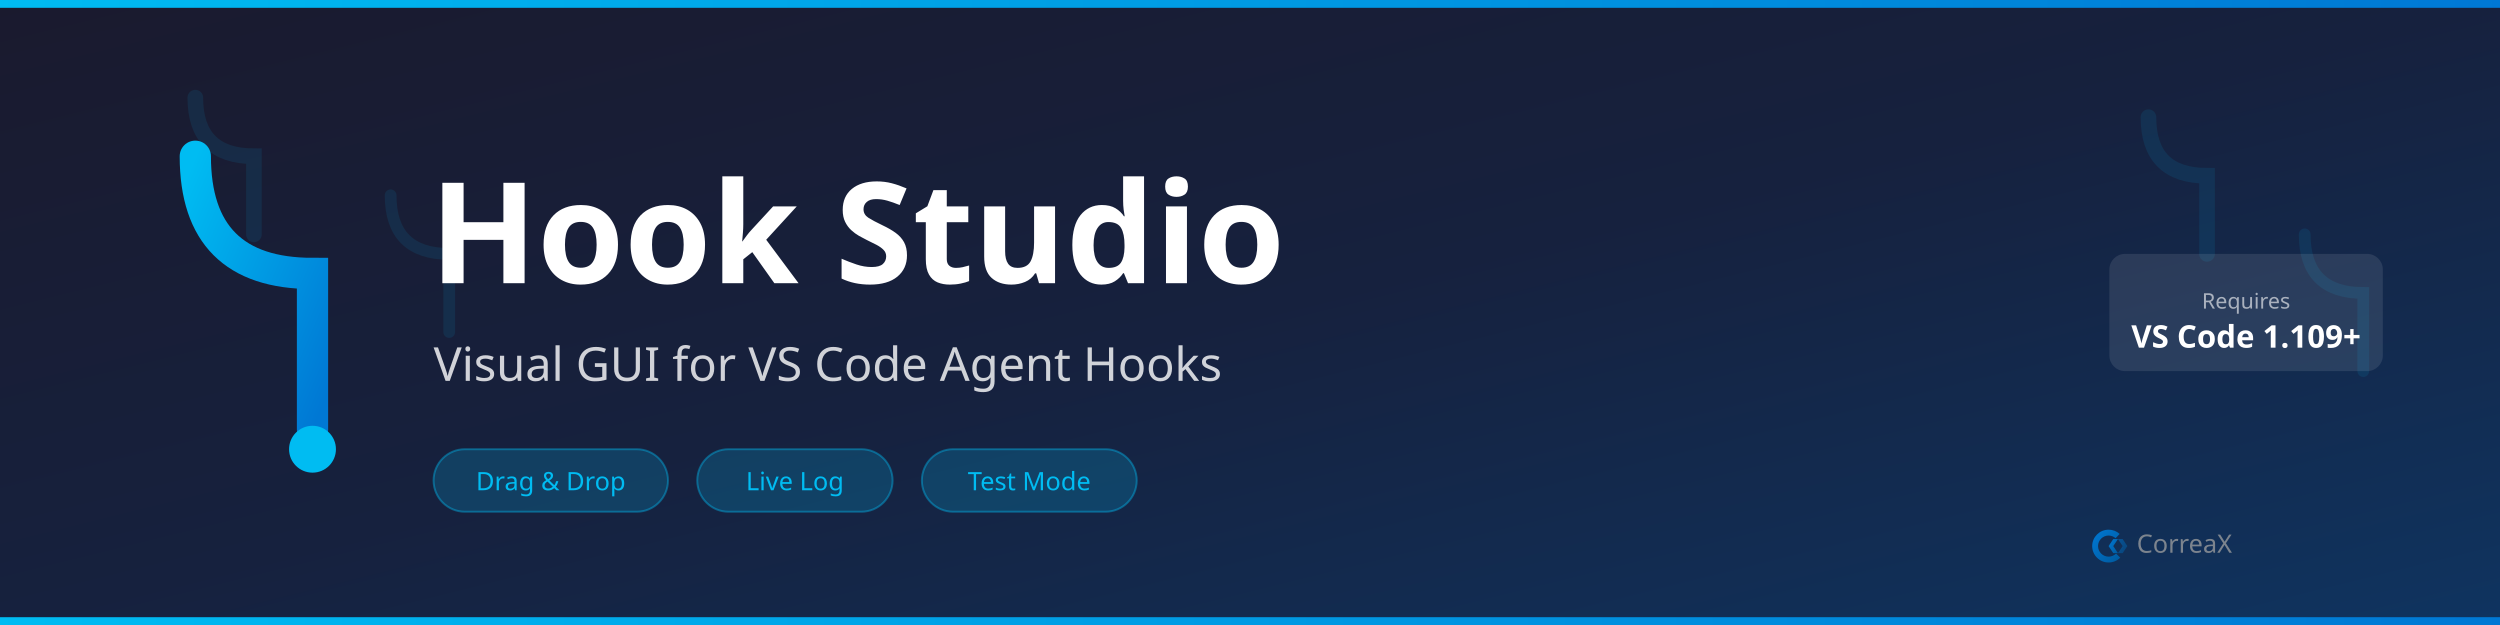
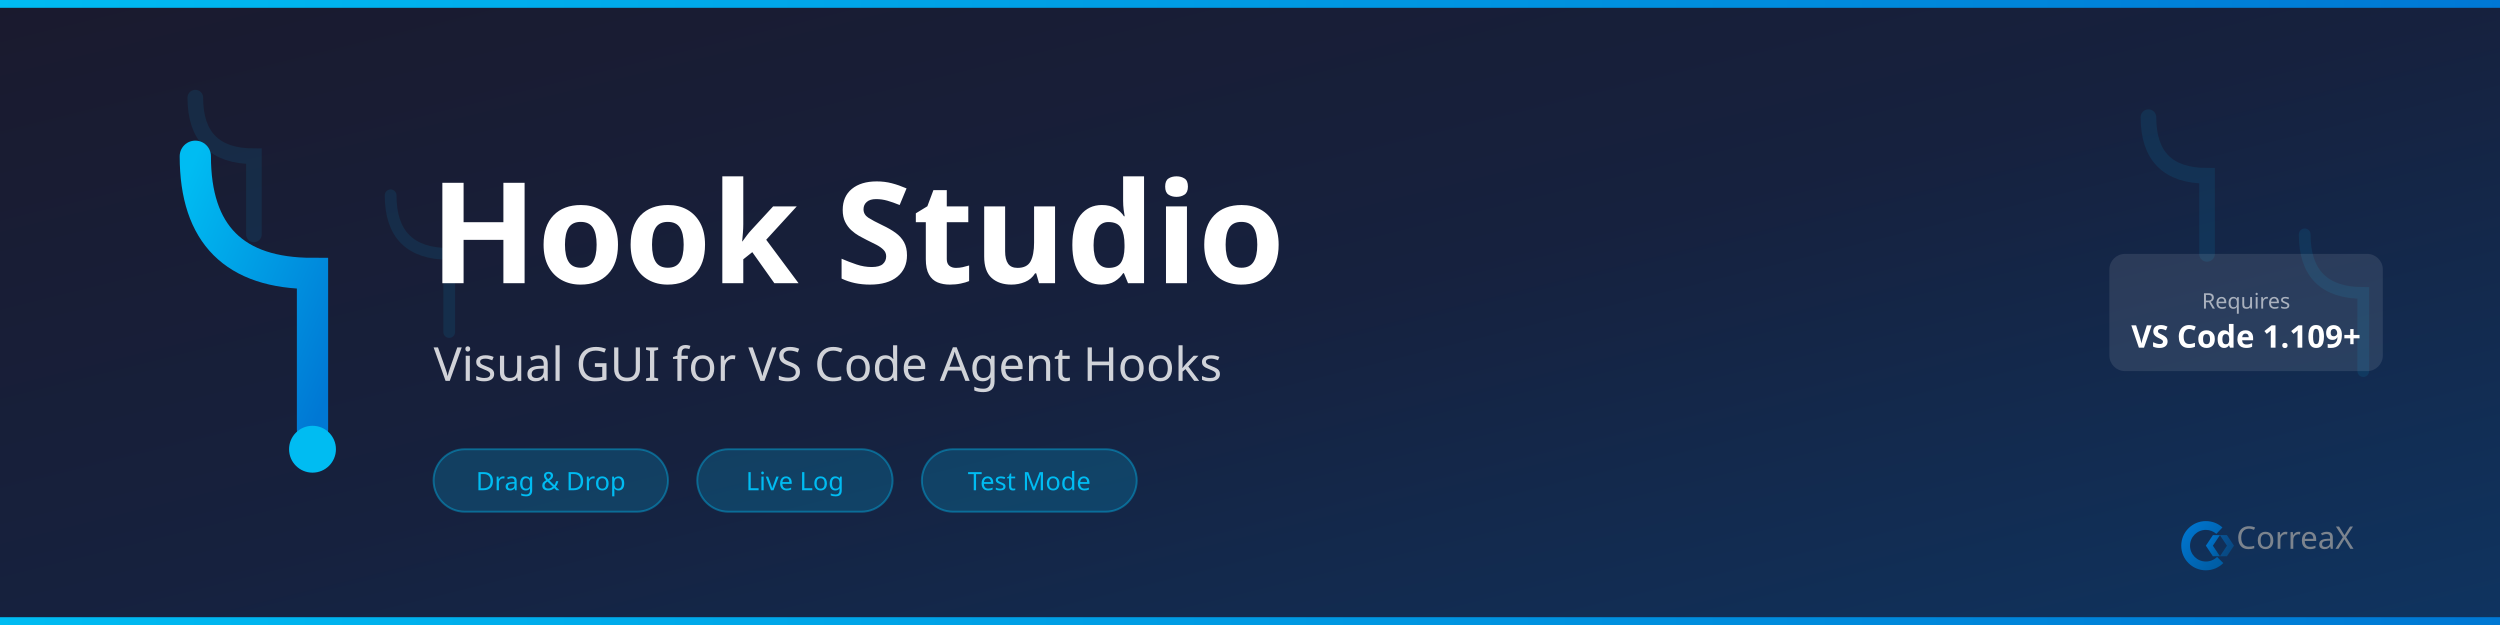
<svg xmlns="http://www.w3.org/2000/svg" viewBox="0 0 1280 320">
  <defs>
    <linearGradient id="bgGrad" x1="0%" y1="0%" x2="100%" y2="100%">
      <stop offset="0%" stop-color="#1a1a2e" />
      <stop offset="50%" stop-color="#16213e" />
      <stop offset="100%" stop-color="#0f3460" />
    </linearGradient>
    <linearGradient id="accentGrad" x1="0%" y1="0%" x2="100%" y2="0%">
      <stop offset="0%" stop-color="#00bcf2" />
      <stop offset="100%" stop-color="#0078d4" />
    </linearGradient>
    <linearGradient id="hookGrad" x1="0%" y1="0%" x2="100%" y2="100%">
      <stop offset="0%" stop-color="#00bcf2" />
      <stop offset="100%" stop-color="#0078d4" />
    </linearGradient>
    <linearGradient id="cxGrad" x1="0%" y1="0%" x2="100%" y2="100%">
      <stop offset="0%" stop-color="#0078d4" />
      <stop offset="100%" stop-color="#005a9e" />
    </linearGradient>
  </defs>
  <rect width="1280" height="320" fill="url(#bgGrad)" />
  <rect x="0" y="0" width="1280" height="4" fill="url(#accentGrad)" />
  <rect x="0" y="316" width="1280" height="4" fill="url(#accentGrad)" />
  <g opacity="0.1">
    <path d="M100 50 Q100 80 130 80 L130 120" stroke="#00bcf2" stroke-width="8" fill="none" stroke-linecap="round" />
    <path d="M200 100 Q200 130 230 130 L230 170" stroke="#00bcf2" stroke-width="6" fill="none" stroke-linecap="round" />
    <path d="M1100 60 Q1100 90 1130 90 L1130 130" stroke="#00bcf2" stroke-width="8" fill="none" stroke-linecap="round" />
    <path d="M1180 120 Q1180 150 1210 150 L1210 190" stroke="#00bcf2" stroke-width="6" fill="none" stroke-linecap="round" />
  </g>
  <g transform="translate(100, 80)">
    <path d="M0 0 Q0 60 60 60 L60 140" stroke="url(#hookGrad)" stroke-width="16" fill="none" stroke-linecap="round" />
    <circle cx="60" cy="150" r="12" fill="#00bcf2" />
  </g>
  <text x="220" y="145" font-family="Segoe UI, system-ui, sans-serif" font-size="72" font-weight="700" fill="#ffffff">
    Hook Studio
  </text>
  <text x="222" y="195" font-family="Segoe UI, system-ui, sans-serif" font-size="24" fill="rgba(255,255,255,0.8)">
    Visual GUI for VS Code Agent Hooks
  </text>
  <g transform="translate(222, 230)">
    <rect x="0" y="0" width="120" height="32" rx="16" fill="rgba(0,188,242,0.2)" stroke="rgba(0,188,242,0.4)" stroke-width="1" />
    <text x="60" y="21" text-anchor="middle" font-family="Segoe UI, system-ui, sans-serif" font-size="13" fill="#00bcf2">Drag &amp; Drop</text>
    <rect x="135" y="0" width="100" height="32" rx="16" fill="rgba(0,188,242,0.2)" stroke="rgba(0,188,242,0.4)" stroke-width="1" />
    <text x="185" y="21" text-anchor="middle" font-family="Segoe UI, system-ui, sans-serif" font-size="13" fill="#00bcf2">Live Log</text>
    <rect x="250" y="0" width="110" height="32" rx="16" fill="rgba(0,188,242,0.2)" stroke="rgba(0,188,242,0.4)" stroke-width="1" />
    <text x="305" y="21" text-anchor="middle" font-family="Segoe UI, system-ui, sans-serif" font-size="13" fill="#00bcf2">Test Mode</text>
  </g>
  <g transform="translate(1080, 130)">
    <rect x="0" y="0" width="140" height="60" rx="8" fill="rgba(255,255,255,0.1)" />
    <text x="70" y="28" text-anchor="middle" font-family="Segoe UI, system-ui, sans-serif" font-size="11" fill="rgba(255,255,255,0.6)">Requires</text>
    <text x="70" y="48" text-anchor="middle" font-family="Segoe UI, system-ui, sans-serif" font-size="16" font-weight="600" fill="#ffffff">VS Code 1.109+</text>
  </g>
-   <g transform="translate(1070, 270)">
-     <g transform="scale(0.6)">
+   <g transform="translate(1115, 265)">
+     <g transform="scale(0.9)">
      <path d="M16 2C8.268 2 2 8.268 2 16s6.268 14 14 14c3.866 0 7.389-1.568 9.928-4.1l-3.535-3.536A9.002 9.002 0 0116 25c-4.97 0-9-4.03-9-9s4.03-9 9-9c2.29 0 4.38.857 5.971 2.268l3.464-3.639C22.993 3.352 19.66 2 16 2z" fill="url(#cxGrad)" />
      <path d="M20 10l-4 6 4 6h4l-4-6 4-6h-4z" fill="url(#cxGrad)" />
      <path d="M24 10l4 6-4 6h4l4-6-4-6h-4z" fill="url(#cxGrad)" opacity="0.5" />
    </g>
-     <text x="24" y="13" font-family="Segoe UI, system-ui, sans-serif" font-size="13" fill="rgba(160,160,160,0.75)">CorreaX</text>
+     <text x="30" y="16" font-family="Segoe UI, system-ui, sans-serif" font-size="16" fill="rgba(160,160,160,0.75)">CorreaX</text>
  </g>
</svg>
